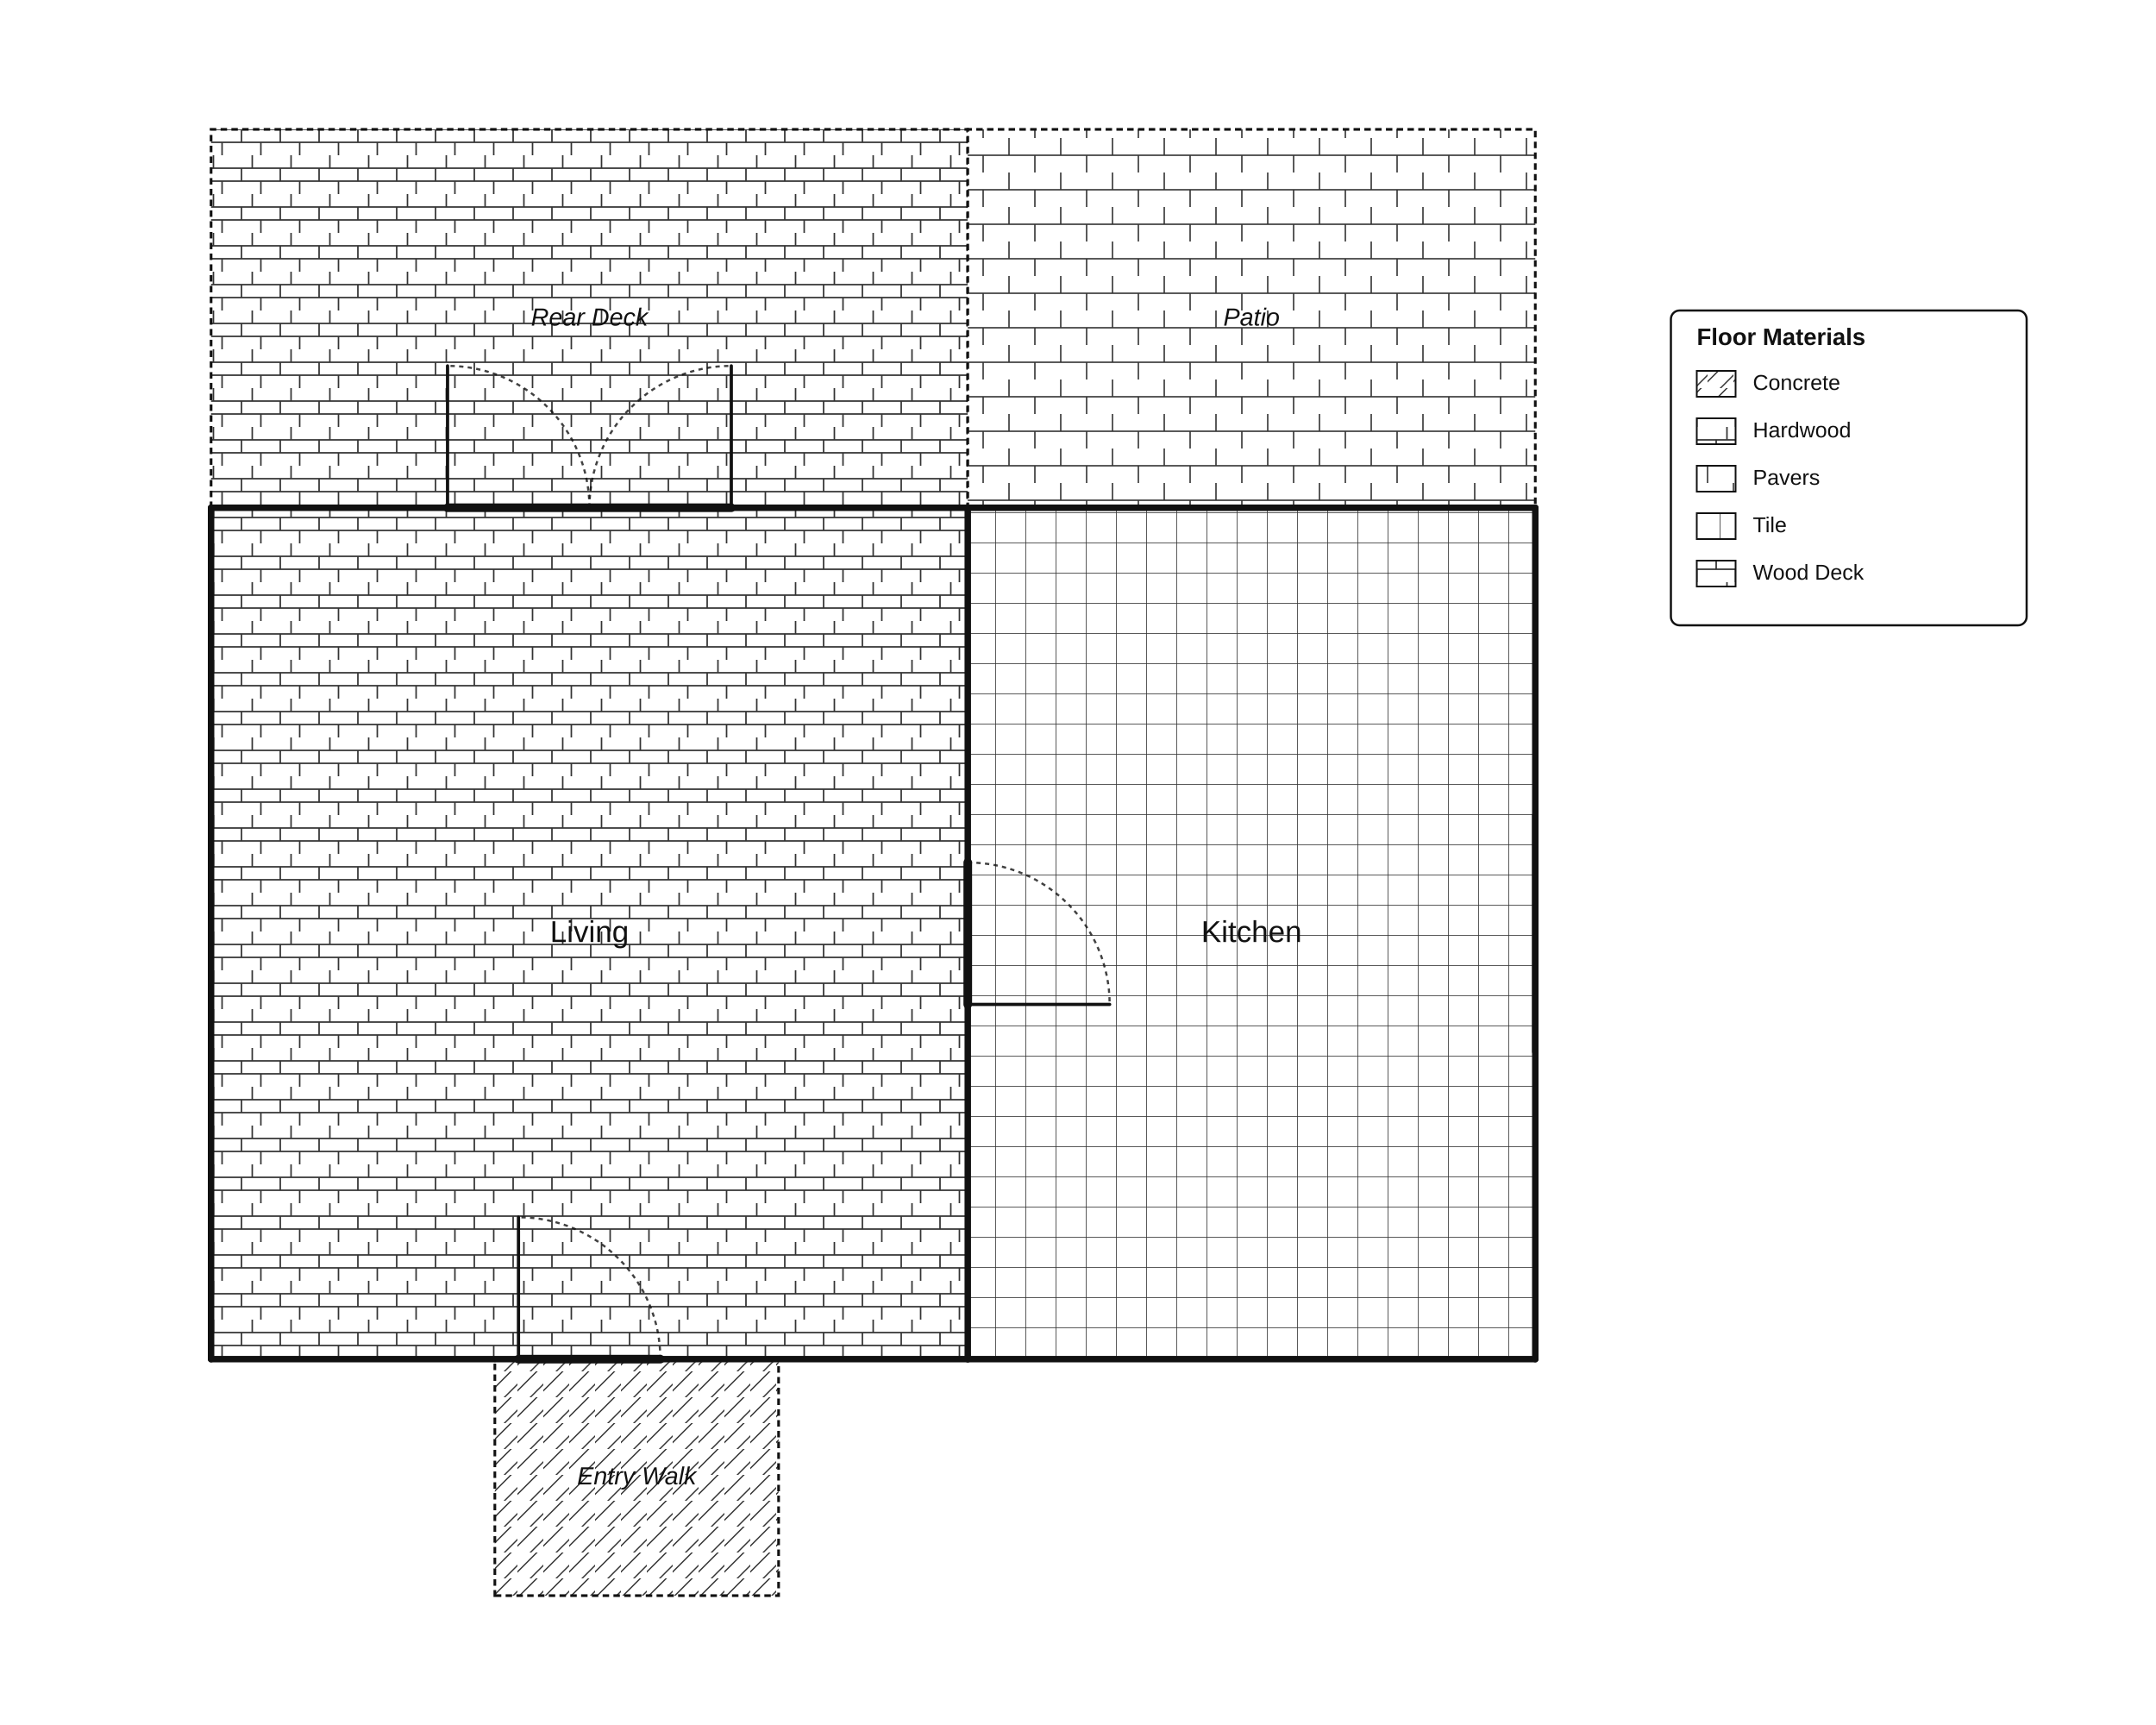
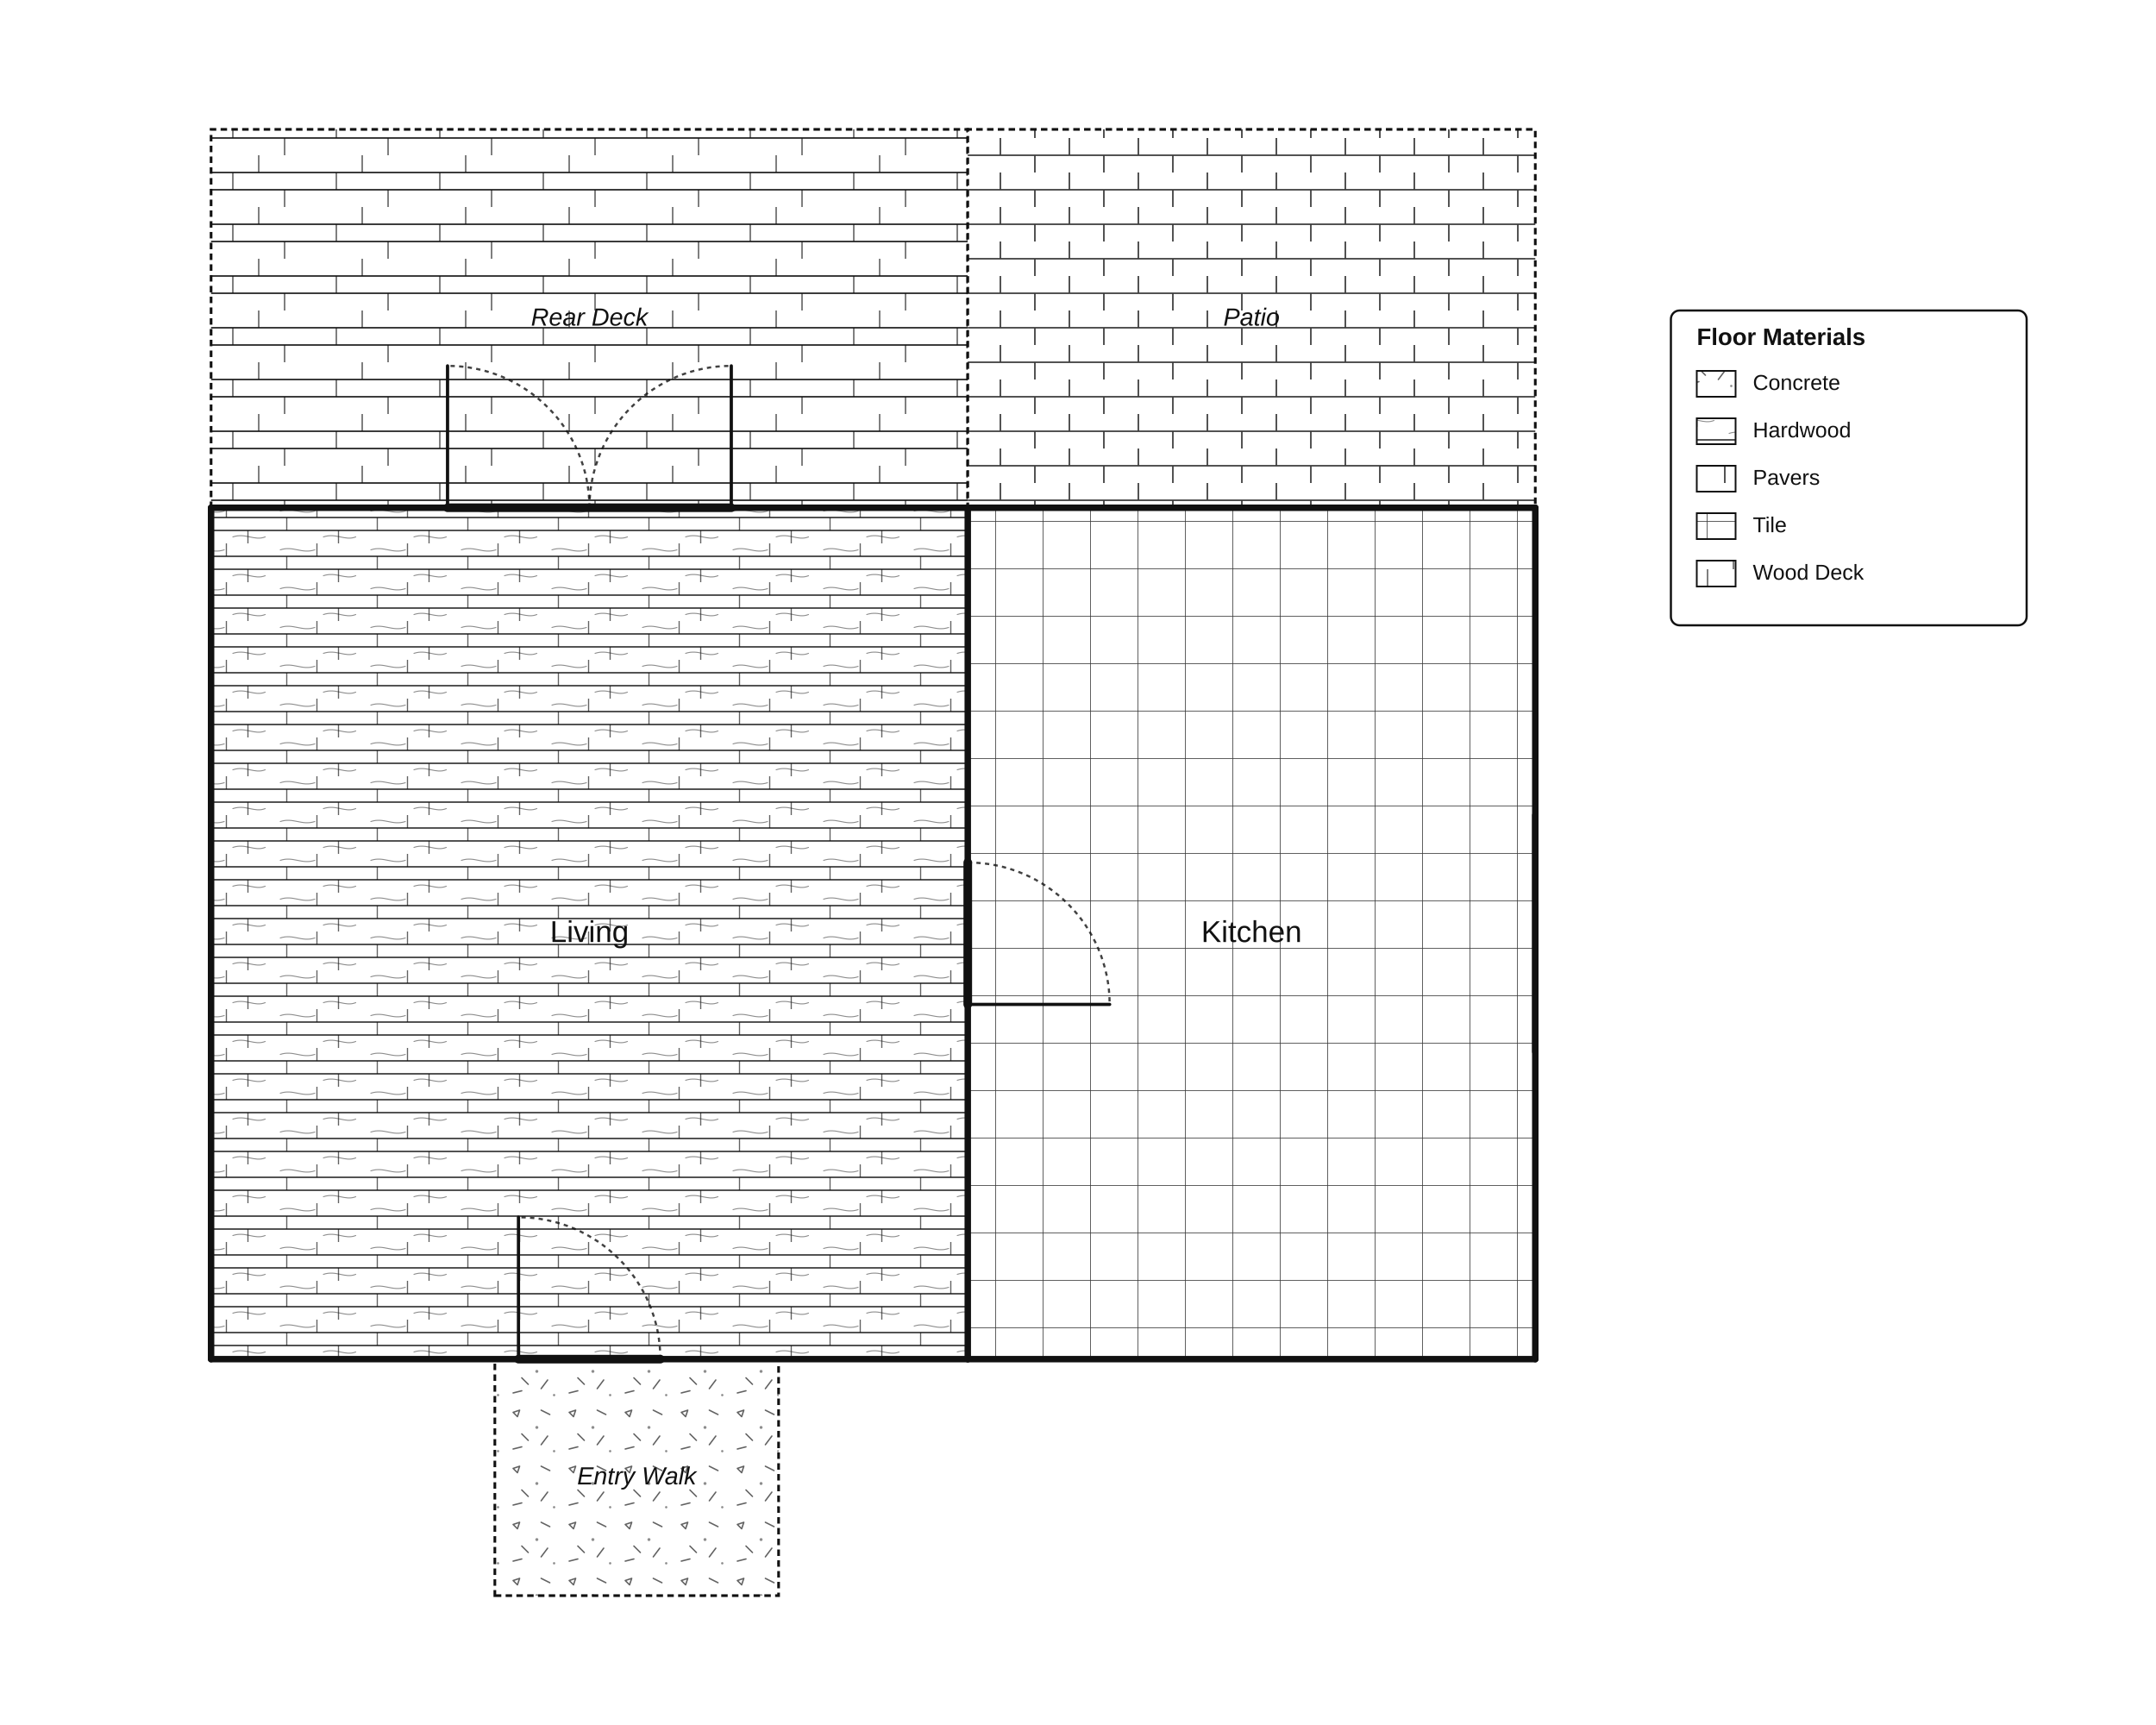
<svg xmlns="http://www.w3.org/2000/svg" width="1000" height="800" viewBox="0 0 1000 800">
  <defs>
    <style>
      .room-label { font-family: Arial, sans-serif; font-weight: 500; }
    </style>
-     <pattern id="floor-material-hardwood" patternUnits="userSpaceOnUse" width="18" height="18">
-       <rect width="18" height="18" fill="#ffffff" />
-       <path d="M 0 6 H 18 M 0 12 H 18 M 9 0 V 6 M 4 6 V 12 M 13 12 V 18" stroke="#111111" stroke-width="0.7" opacity="0.85" />
+     <pattern id="floor-material-hardwood" patternUnits="userSpaceOnUse" width="42" height="18">
+       <rect width="42" height="18" fill="#ffffff" />
+       <path d="M 0 6 H 42 M 0 12 H 42" stroke="#111111" stroke-width="0.7" opacity="0.82" />
+       <path d="M 21 0 V 6 M 7 6 V 12 M 31 12 V 18" stroke="#111111" stroke-width="0.55" opacity="0.66" />
+       <path d="M 4 3 C 10 1, 14 5, 20 3 M 24 15 C 30 13, 34 17, 39 15" fill="none" stroke="#111111" stroke-width="0.45" stroke-linecap="round" opacity="0.48" />
    </pattern>
-     <pattern id="floor-material-tile" patternUnits="userSpaceOnUse" width="14" height="14">
-       <rect width="14" height="14" fill="#ffffff" />
-       <path d="M 14 0 V 14 M 0 14 H 14" stroke="#111111" stroke-width="0.65" opacity="0.85" />
+     <pattern id="floor-material-tile" patternUnits="userSpaceOnUse" width="22" height="22">
+       <rect width="22" height="22" fill="#ffffff" />
+       <path d="M 22 0 V 22 M 0 22 H 22" stroke="#111111" stroke-width="0.65" opacity="0.82" />
    </pattern>
-     <pattern id="floor-material-wood-deck" patternUnits="userSpaceOnUse" width="18" height="18">
-       <rect width="18" height="18" fill="#ffffff" />
-       <path d="M 0 6 H 18 M 0 12 H 18 M 9 0 V 6 M 4 6 V 12 M 13 12 V 18" stroke="#111111" stroke-width="0.7" opacity="0.85" />
+     <pattern id="floor-material-wood-deck" patternUnits="userSpaceOnUse" width="48" height="24">
+       <rect width="48" height="24" fill="#ffffff" />
+       <path d="M 0 8 H 48 M 0 16 H 48" stroke="#111111" stroke-width="0.8" opacity="0.82" />
+       <path d="M 24 0 V 8 M 12 8 V 16 M 36 16 V 24" stroke="#111111" stroke-width="0.65" opacity="0.66" />
    </pattern>
-     <pattern id="floor-material-pavers" patternUnits="userSpaceOnUse" width="24" height="16">
-       <rect width="24" height="16" fill="#ffffff" />
-       <path d="M 0 8 H 24 M 12 0 V 8 M 0 8 V 16 M 24 8 V 16" stroke="#111111" stroke-width="0.65" opacity="0.85" />
+     <pattern id="floor-material-pavers" patternUnits="userSpaceOnUse" width="32" height="16">
+       <rect width="32" height="16" fill="#ffffff" />
+       <path d="M 0 8 H 32 M 16 0 V 8 M 0 8 V 16 M 32 8 V 16" stroke="#111111" stroke-width="0.7" opacity="0.82" />
    </pattern>
-     <pattern id="floor-material-concrete" patternUnits="userSpaceOnUse" width="12" height="12">
-       <rect width="12" height="12" fill="#ffffff" />
-       <path d="M -3 12 L 12 -3 M 3 15 L 15 3" stroke="#111111" stroke-width="0.6" opacity="0.85" />
+     <pattern id="floor-material-concrete" patternUnits="userSpaceOnUse" width="26" height="26">
+       <rect width="26" height="26" fill="#ffffff" />
+       <path d="M 4 5 l 3 -1 l -1 3 z M 17 4 l 4 2 M 8 15 l 3 3 M 20 16 l -3 4 M 4 22 l 4 -1" fill="none" stroke="#111111" stroke-width="0.65" stroke-linecap="round" stroke-linejoin="round" opacity="0.66" />
+       <circle cx="15" cy="12" r="0.7" fill="#111111" opacity="0.48" />
+       <circle cx="23" cy="23" r="0.55" fill="#111111" opacity="0.48" />
    </pattern>
  </defs>
  <rect width="1000" height="800" fill="#ffffff" />
  <path d="M 97.90 630.32 L 712.10 630.32 L 712.10 235.48 L 97.90 235.48 Z" fill="none" stroke="#333333" stroke-width="2" stroke-dasharray="8,4" />
  <g class="outdoor-area outdoor-deck" data-outdoor="rear_deck" data-outdoor-kind="Deck">
    <path d="M 97.90 235.48 L 448.87 235.48 L 448.87 60.00 L 97.90 60.00 Z" fill="url(#floor-material-wood-deck)" stroke="#111111" stroke-width="1.25" stroke-dasharray="3,2" />
  </g>
  <g class="outdoor-area outdoor-patio" data-outdoor="kitchen_patio" data-outdoor-kind="Patio">
    <path d="M 448.87 235.48 L 712.10 235.48 L 712.10 60.00 L 448.87 60.00 Z" fill="url(#floor-material-pavers)" stroke="#111111" stroke-width="1.25" stroke-dasharray="3,2" />
  </g>
  <g class="outdoor-area outdoor-walkway" data-outdoor="entry_walk" data-outdoor-kind="Walkway">
    <path d="M 229.52 740.00 L 361.13 740.00 L 361.13 630.32 L 229.52 630.32 Z" fill="url(#floor-material-concrete)" stroke="#111111" stroke-width="1.25" stroke-dasharray="3,2" />
  </g>
  <path d="M 97.90 630.32 L 448.87 630.32 L 448.87 235.48 L 97.90 235.48 Z" fill="url(#floor-material-hardwood)" stroke="#707070" stroke-width="1" />
  <path d="M 448.87 630.32 L 712.10 630.32 L 712.10 235.48 L 448.87 235.48 Z" fill="url(#floor-material-tile)" stroke="#707070" stroke-width="1" />
  <line x1="448.87" y1="630.32" x2="448.87" y2="235.48" stroke="#111111" stroke-width="3" stroke-linecap="round" />
  <line x1="97.90" y1="630.32" x2="448.87" y2="630.32" stroke="#111111" stroke-width="3" stroke-linecap="round" />
  <line x1="97.90" y1="235.48" x2="448.87" y2="235.48" stroke="#111111" stroke-width="3" stroke-linecap="round" />
  <line x1="97.90" y1="630.32" x2="97.90" y2="235.48" stroke="#111111" stroke-width="3" stroke-linecap="round" />
  <line x1="448.87" y1="630.32" x2="712.10" y2="630.32" stroke="#111111" stroke-width="3" stroke-linecap="round" />
  <line x1="712.10" y1="630.32" x2="712.10" y2="235.48" stroke="#111111" stroke-width="3" stroke-linecap="round" />
  <line x1="448.87" y1="235.48" x2="712.10" y2="235.48" stroke="#111111" stroke-width="3" stroke-linecap="round" />
  <line x1="448.87" y1="465.81" x2="448.87" y2="400.00" stroke="#111111" stroke-width="4" stroke-linecap="round" />
  <line class="door-leaf" x1="448.87" y1="465.81" x2="514.68" y2="465.81" stroke="#111111" stroke-width="1.5" stroke-linecap="round" />
  <path class="door-swing" d="M 448.87 400.00 A 65.81 65.81 0 0 1 514.68 465.81" fill="none" stroke="#111111" stroke-width="1" stroke-dasharray="2,2" opacity="0.8" />
  <line x1="207.58" y1="235.48" x2="339.19" y2="235.48" stroke="#111111" stroke-width="4" stroke-linecap="round" />
  <line class="door-leaf" x1="207.58" y1="235.48" x2="207.58" y2="169.68" stroke="#111111" stroke-width="1.5" stroke-linecap="round" />
  <path class="door-swing" d="M 273.39 235.48 A 65.81 65.81 0 0 0 207.58 169.68" fill="none" stroke="#111111" stroke-width="1" stroke-dasharray="2,2" opacity="0.8" />
  <line class="door-leaf" x1="339.19" y1="235.48" x2="339.19" y2="169.68" stroke="#111111" stroke-width="1.5" stroke-linecap="round" />
  <path class="door-swing" d="M 273.39 235.48 A 65.81 65.81 0 0 1 339.19 169.68" fill="none" stroke="#111111" stroke-width="1" stroke-dasharray="2,2" opacity="0.8" />
  <line x1="240.48" y1="630.32" x2="306.29" y2="630.32" stroke="#111111" stroke-width="4" stroke-linecap="round" />
  <line class="door-leaf" x1="240.48" y1="630.32" x2="240.48" y2="564.52" stroke="#111111" stroke-width="1.5" stroke-linecap="round" />
  <path class="door-swing" d="M 306.29 630.32 A 65.81 65.81 0 0 0 240.48 564.52" fill="none" stroke="#111111" stroke-width="1" stroke-dasharray="2,2" opacity="0.8" />
  <line x1="712.10" y1="487.74" x2="712.10" y2="378.06" stroke="#111111" stroke-width="3" stroke-linecap="round" />
  <text class="room-label" data-room-label="living" x="273.39" y="432.90" font-size="14" fill="#111111" text-anchor="middle" dominant-baseline="middle" font-family="Arial, sans-serif">Living</text>
  <text class="room-label" data-room-label="kitchen" x="580.48" y="432.90" font-size="14" fill="#111111" text-anchor="middle" dominant-baseline="middle" font-family="Arial, sans-serif">Kitchen</text>
  <text class="outdoor-label" data-outdoor-label="rear_deck" x="273.39" y="147.74" font-size="11.48" fill="#111111" text-anchor="middle" dominant-baseline="middle" font-family="Arial, sans-serif" font-style="italic">Rear Deck</text>
  <text class="outdoor-label" data-outdoor-label="kitchen_patio" x="580.48" y="147.74" font-size="11.48" fill="#111111" text-anchor="middle" dominant-baseline="middle" font-family="Arial, sans-serif" font-style="italic">Patio</text>
  <text class="outdoor-label" data-outdoor-label="entry_walk" x="295.32" y="685.16" font-size="11.48" fill="#111111" text-anchor="middle" dominant-baseline="middle" font-family="Arial, sans-serif" font-style="italic">Entry Walk</text>
  <g class="floor-material-legend">
    <rect x="775.00" y="144.00" width="165.00" height="146.00" rx="4" fill="#ffffff" fill-opacity="0.92" stroke="#111111" stroke-width="1" />
    <text x="787.00" y="160.00" font-size="11" fill="#111111" font-family="Arial, sans-serif" font-weight="bold">Floor Materials</text>
    <rect x="787.00" y="172.00" width="18" height="12" fill="url(#floor-material-concrete)" stroke="#111111" stroke-width="0.8" />
    <text x="813.00" y="178.00" font-size="10" fill="#111111" dominant-baseline="middle" font-family="Arial, sans-serif">Concrete</text>
    <rect x="787.00" y="194.00" width="18" height="12" fill="url(#floor-material-hardwood)" stroke="#111111" stroke-width="0.8" />
    <text x="813.00" y="200.00" font-size="10" fill="#111111" dominant-baseline="middle" font-family="Arial, sans-serif">Hardwood</text>
    <rect x="787.00" y="216.00" width="18" height="12" fill="url(#floor-material-pavers)" stroke="#111111" stroke-width="0.8" />
    <text x="813.00" y="222.00" font-size="10" fill="#111111" dominant-baseline="middle" font-family="Arial, sans-serif">Pavers</text>
    <rect x="787.00" y="238.00" width="18" height="12" fill="url(#floor-material-tile)" stroke="#111111" stroke-width="0.8" />
    <text x="813.00" y="244.00" font-size="10" fill="#111111" dominant-baseline="middle" font-family="Arial, sans-serif">Tile</text>
    <rect x="787.00" y="260.00" width="18" height="12" fill="url(#floor-material-wood-deck)" stroke="#111111" stroke-width="0.8" />
    <text x="813.00" y="266.00" font-size="10" fill="#111111" dominant-baseline="middle" font-family="Arial, sans-serif">Wood Deck</text>
  </g>
</svg>
